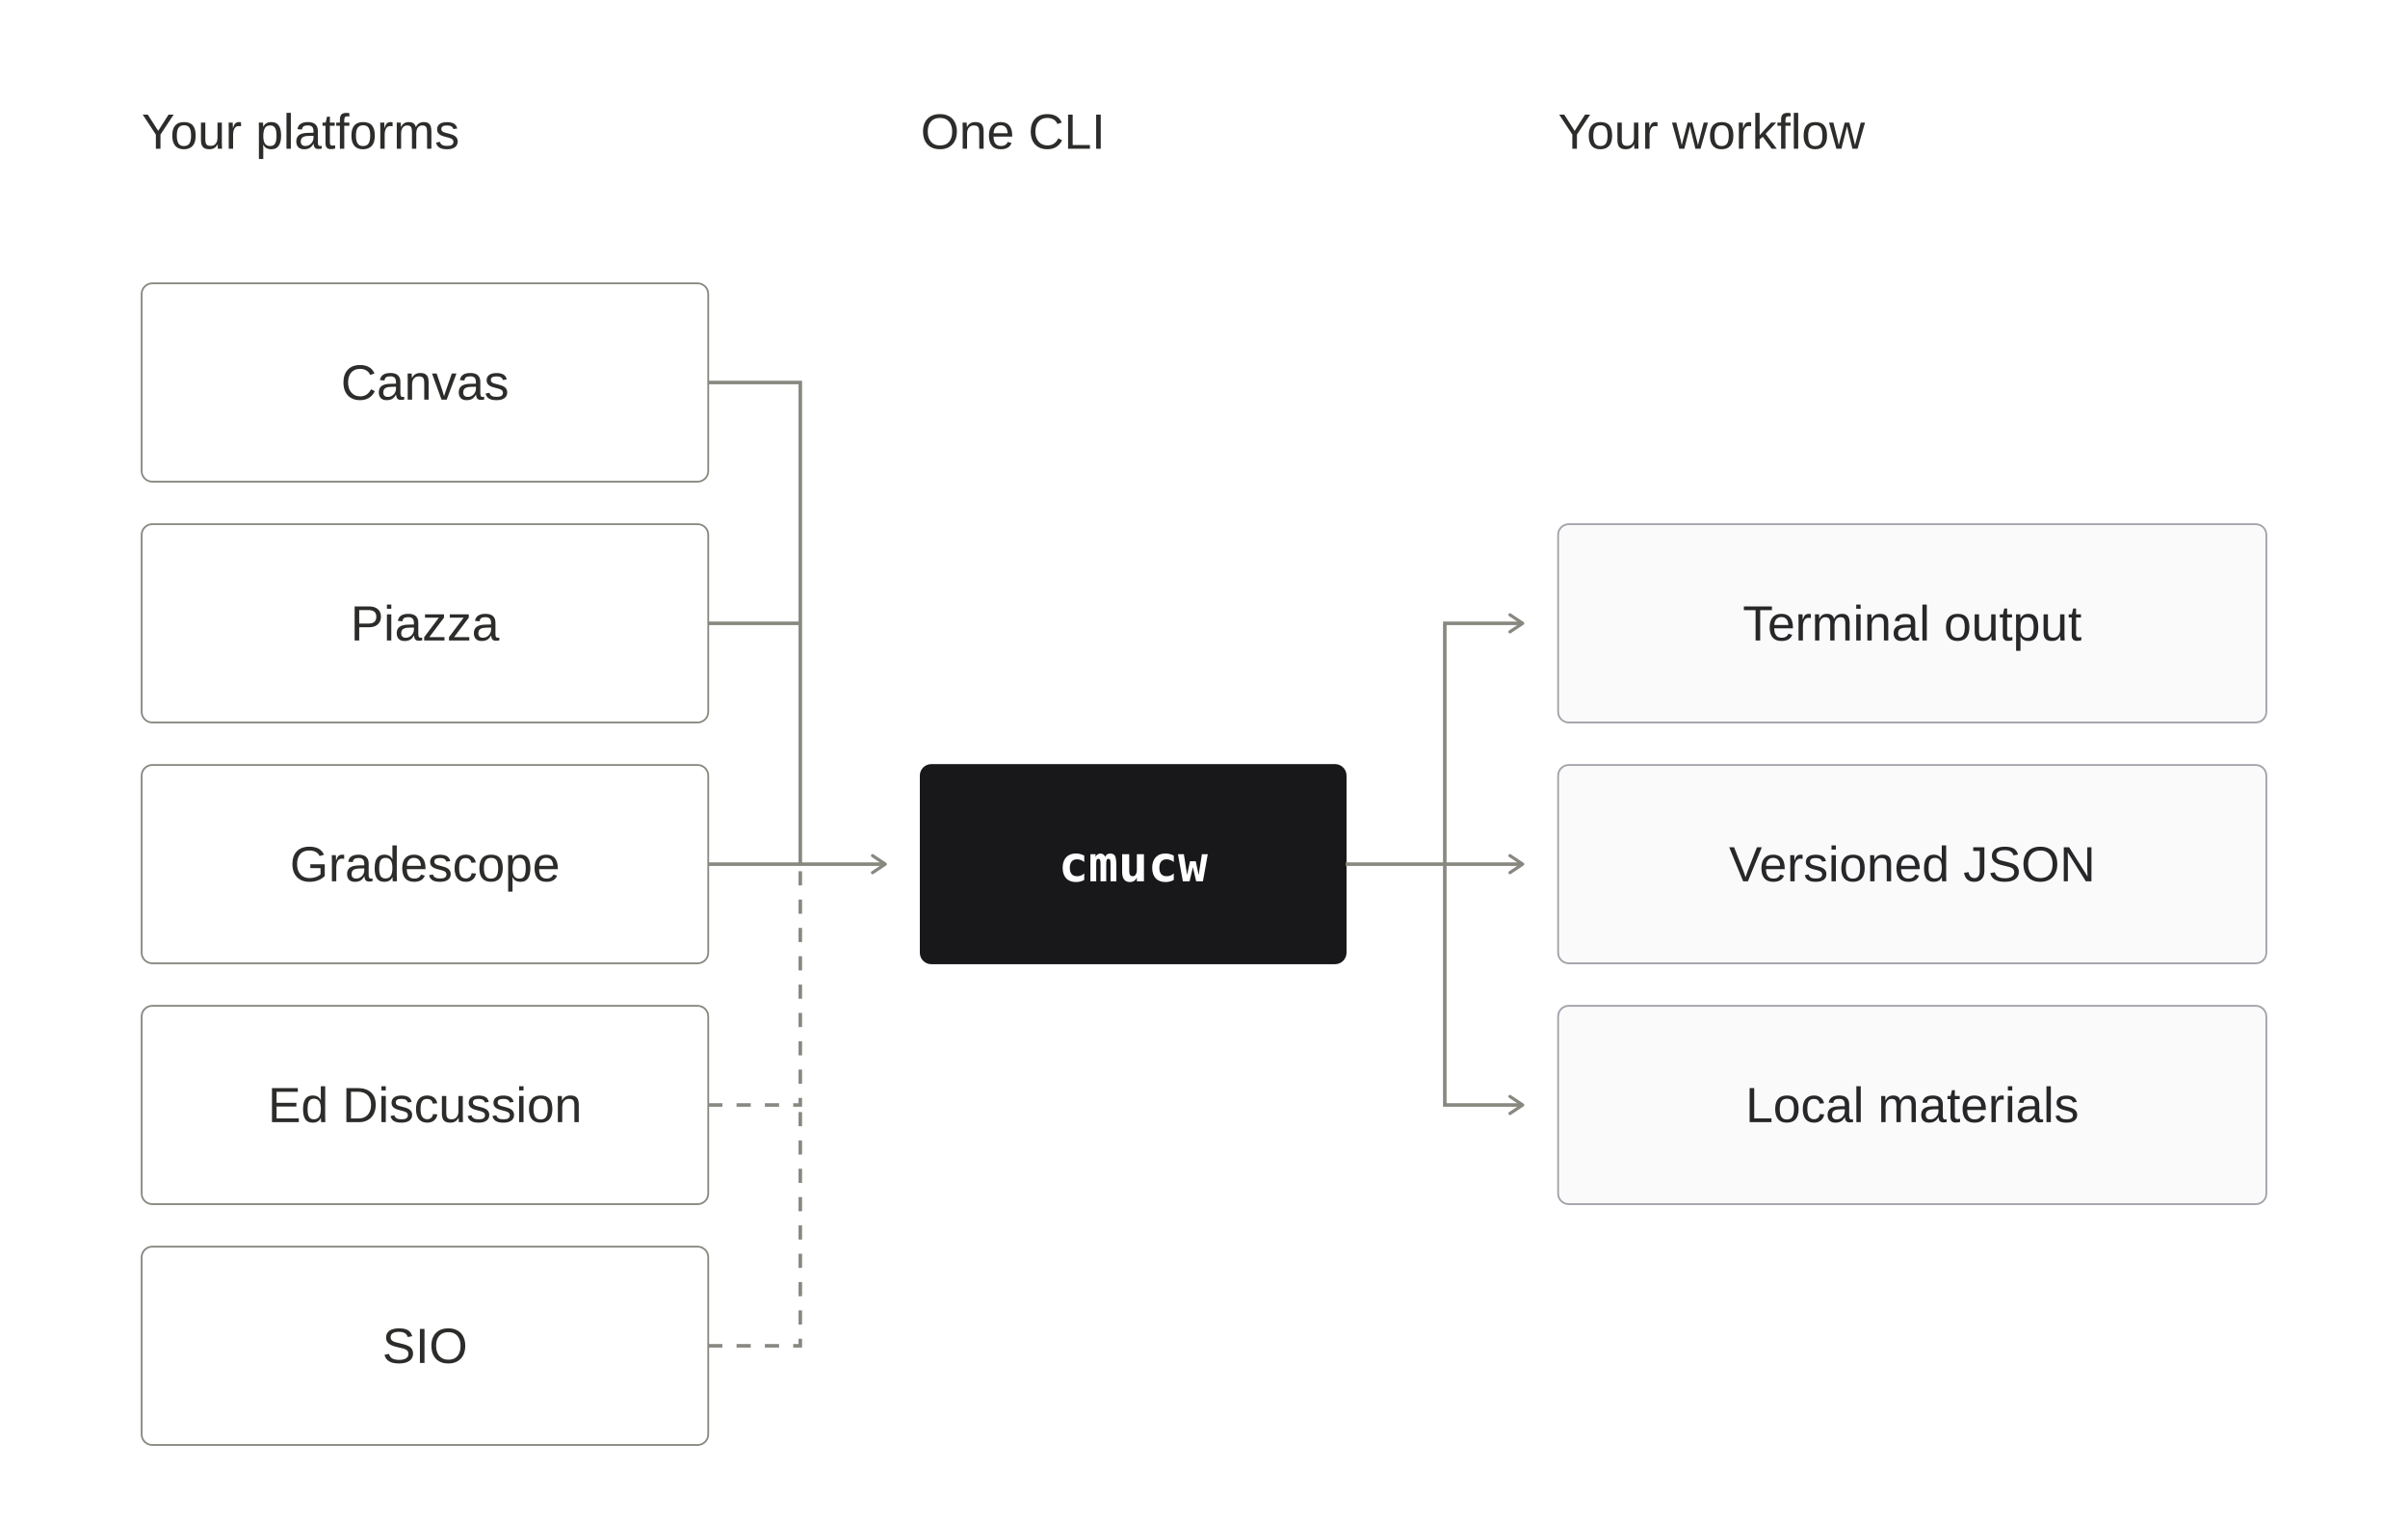
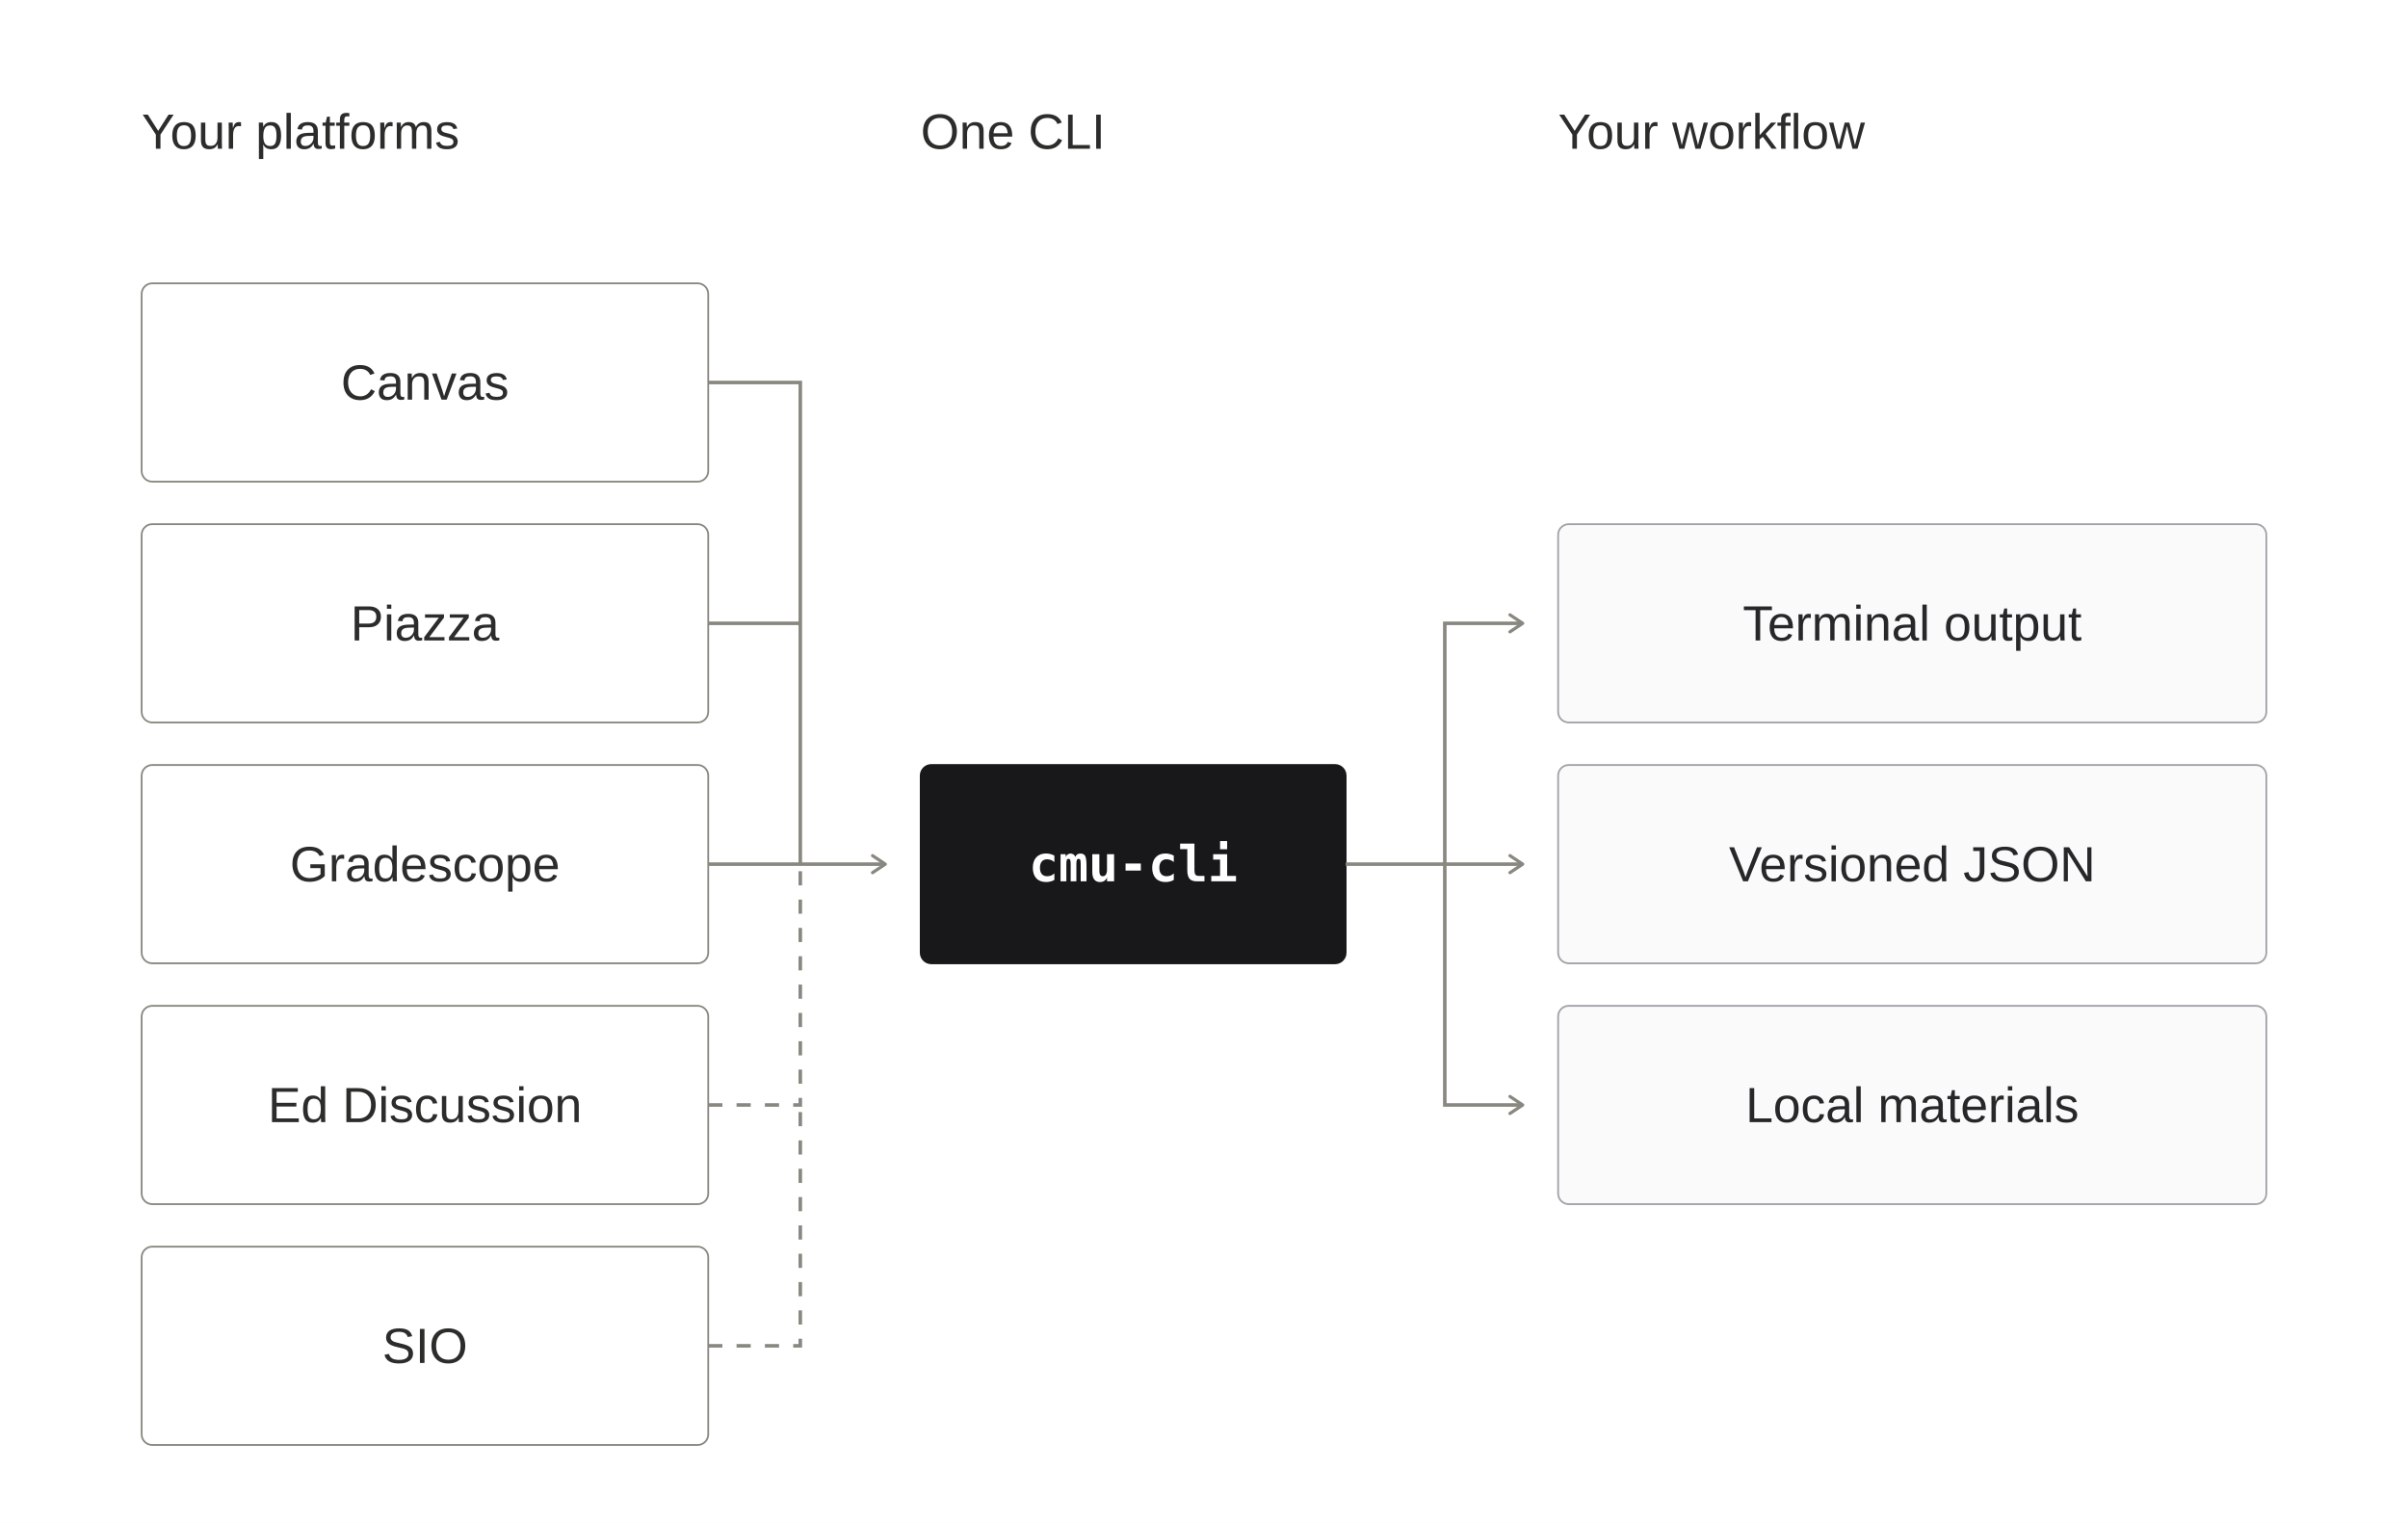
<svg xmlns="http://www.w3.org/2000/svg" width="1360" height="860" viewBox="0 0 680 430" role="img" aria-labelledby="title desc">
  <defs>
    <marker id="arrow" viewBox="0 0 10 10" refX="8" refY="5" markerWidth="6" markerHeight="6" orient="auto-start-reverse">
      <path d="M2 1L8 5L2 9" fill="none" stroke="#888780" stroke-width="1.5" stroke-linecap="round" stroke-linejoin="round" />
    </marker>
  </defs>
  <style>
    .bg { fill: #ffffff; }
    text { font-family: -apple-system, BlinkMacSystemFont, 'Segoe UI', Arial, sans-serif; }
    .th { font-size: 14px; font-weight: 500; fill: #2c2c2a; }
    .ts { font-size: 12px; font-weight: 400; fill: #5f5e5a; }
    .c-gray rect { fill: #ffffff; stroke: #888780; stroke-width: .5; }
    .c-purple rect { fill: #18181b; stroke: #18181b; stroke-width: .5; }
    .c-purple .th { fill: #ffffff; }
    .c-purple .ts { fill: #18181b; }
    .c-teal rect { fill: #fafafa; stroke: #a1a1aa; stroke-width: .5; }
    .c-teal .th { fill: #27272a; }
    .c-teal .ts { fill: #a1a1aa; }
    .arr { fill: none; stroke: #888780; stroke-width: 1; }
    .partial { stroke-dasharray: 4 4; }
  </style>
  <rect class="bg" width="680" height="430" />
  <text class="th" x="40" y="42">Your platforms</text>
  <text class="th" x="260" y="42">One CLI</text>
  <text class="th" x="440" y="42">Your workflow</text>
  <g class="c-gray">
    <rect x="40" y="80" width="160" height="56" rx="3" />
    <text class="th" x="120" y="108" text-anchor="middle" dominant-baseline="central">Canvas</text>
    <rect x="40" y="148" width="160" height="56" rx="3" />
    <text class="th" x="120" y="176" text-anchor="middle" dominant-baseline="central">Piazza</text>
    <rect x="40" y="216" width="160" height="56" rx="3" />
    <text class="th" x="120" y="244" text-anchor="middle" dominant-baseline="central">Gradescope</text>
    <rect x="40" y="284" width="160" height="56" rx="3" />
    <text class="th" x="120" y="312" text-anchor="middle" dominant-baseline="central">Ed Discussion</text>
    <rect x="40" y="352" width="160" height="56" rx="3" />
    <text class="th" x="120" y="380" text-anchor="middle" dominant-baseline="central">SIO</text>
  </g>
  <path class="arr" d="M200 108H226V244M200 176H226M200 244H250" marker-end="url(#arrow)" />
  <path class="arr partial" d="M200 312H226V244M200 380H226V312" />
  <g class="c-purple">
    <rect x="260" y="216" width="120" height="56" rx="3" />
-     <text style="font-family: monospace; font-weight: 600" class="th" x="320" y="244" text-anchor="middle" dominant-baseline="central">cmucw</text>
+     <text style="font-family: monospace; font-weight: 600" class="th" x="320" y="244" text-anchor="middle" dominant-baseline="central">cmu-cli</text>
  </g>
  <path class="arr" d="M380 244H408V176H430" marker-end="url(#arrow)" />
  <path class="arr" d="M408 244H430" marker-end="url(#arrow)" />
  <path class="arr" d="M408 244V312H430" marker-end="url(#arrow)" />
  <g class="c-teal">
    <rect x="440" y="148" width="200" height="56" rx="3" />
    <text class="th" x="540" y="176" text-anchor="middle" dominant-baseline="central">Terminal output</text>
    <rect x="440" y="216" width="200" height="56" rx="3" />
    <text class="th" x="540" y="244" text-anchor="middle" dominant-baseline="central">Versioned JSON</text>
    <rect x="440" y="284" width="200" height="56" rx="3" />
    <text class="th" x="540" y="312" text-anchor="middle" dominant-baseline="central">Local materials</text>
  </g>
</svg>
